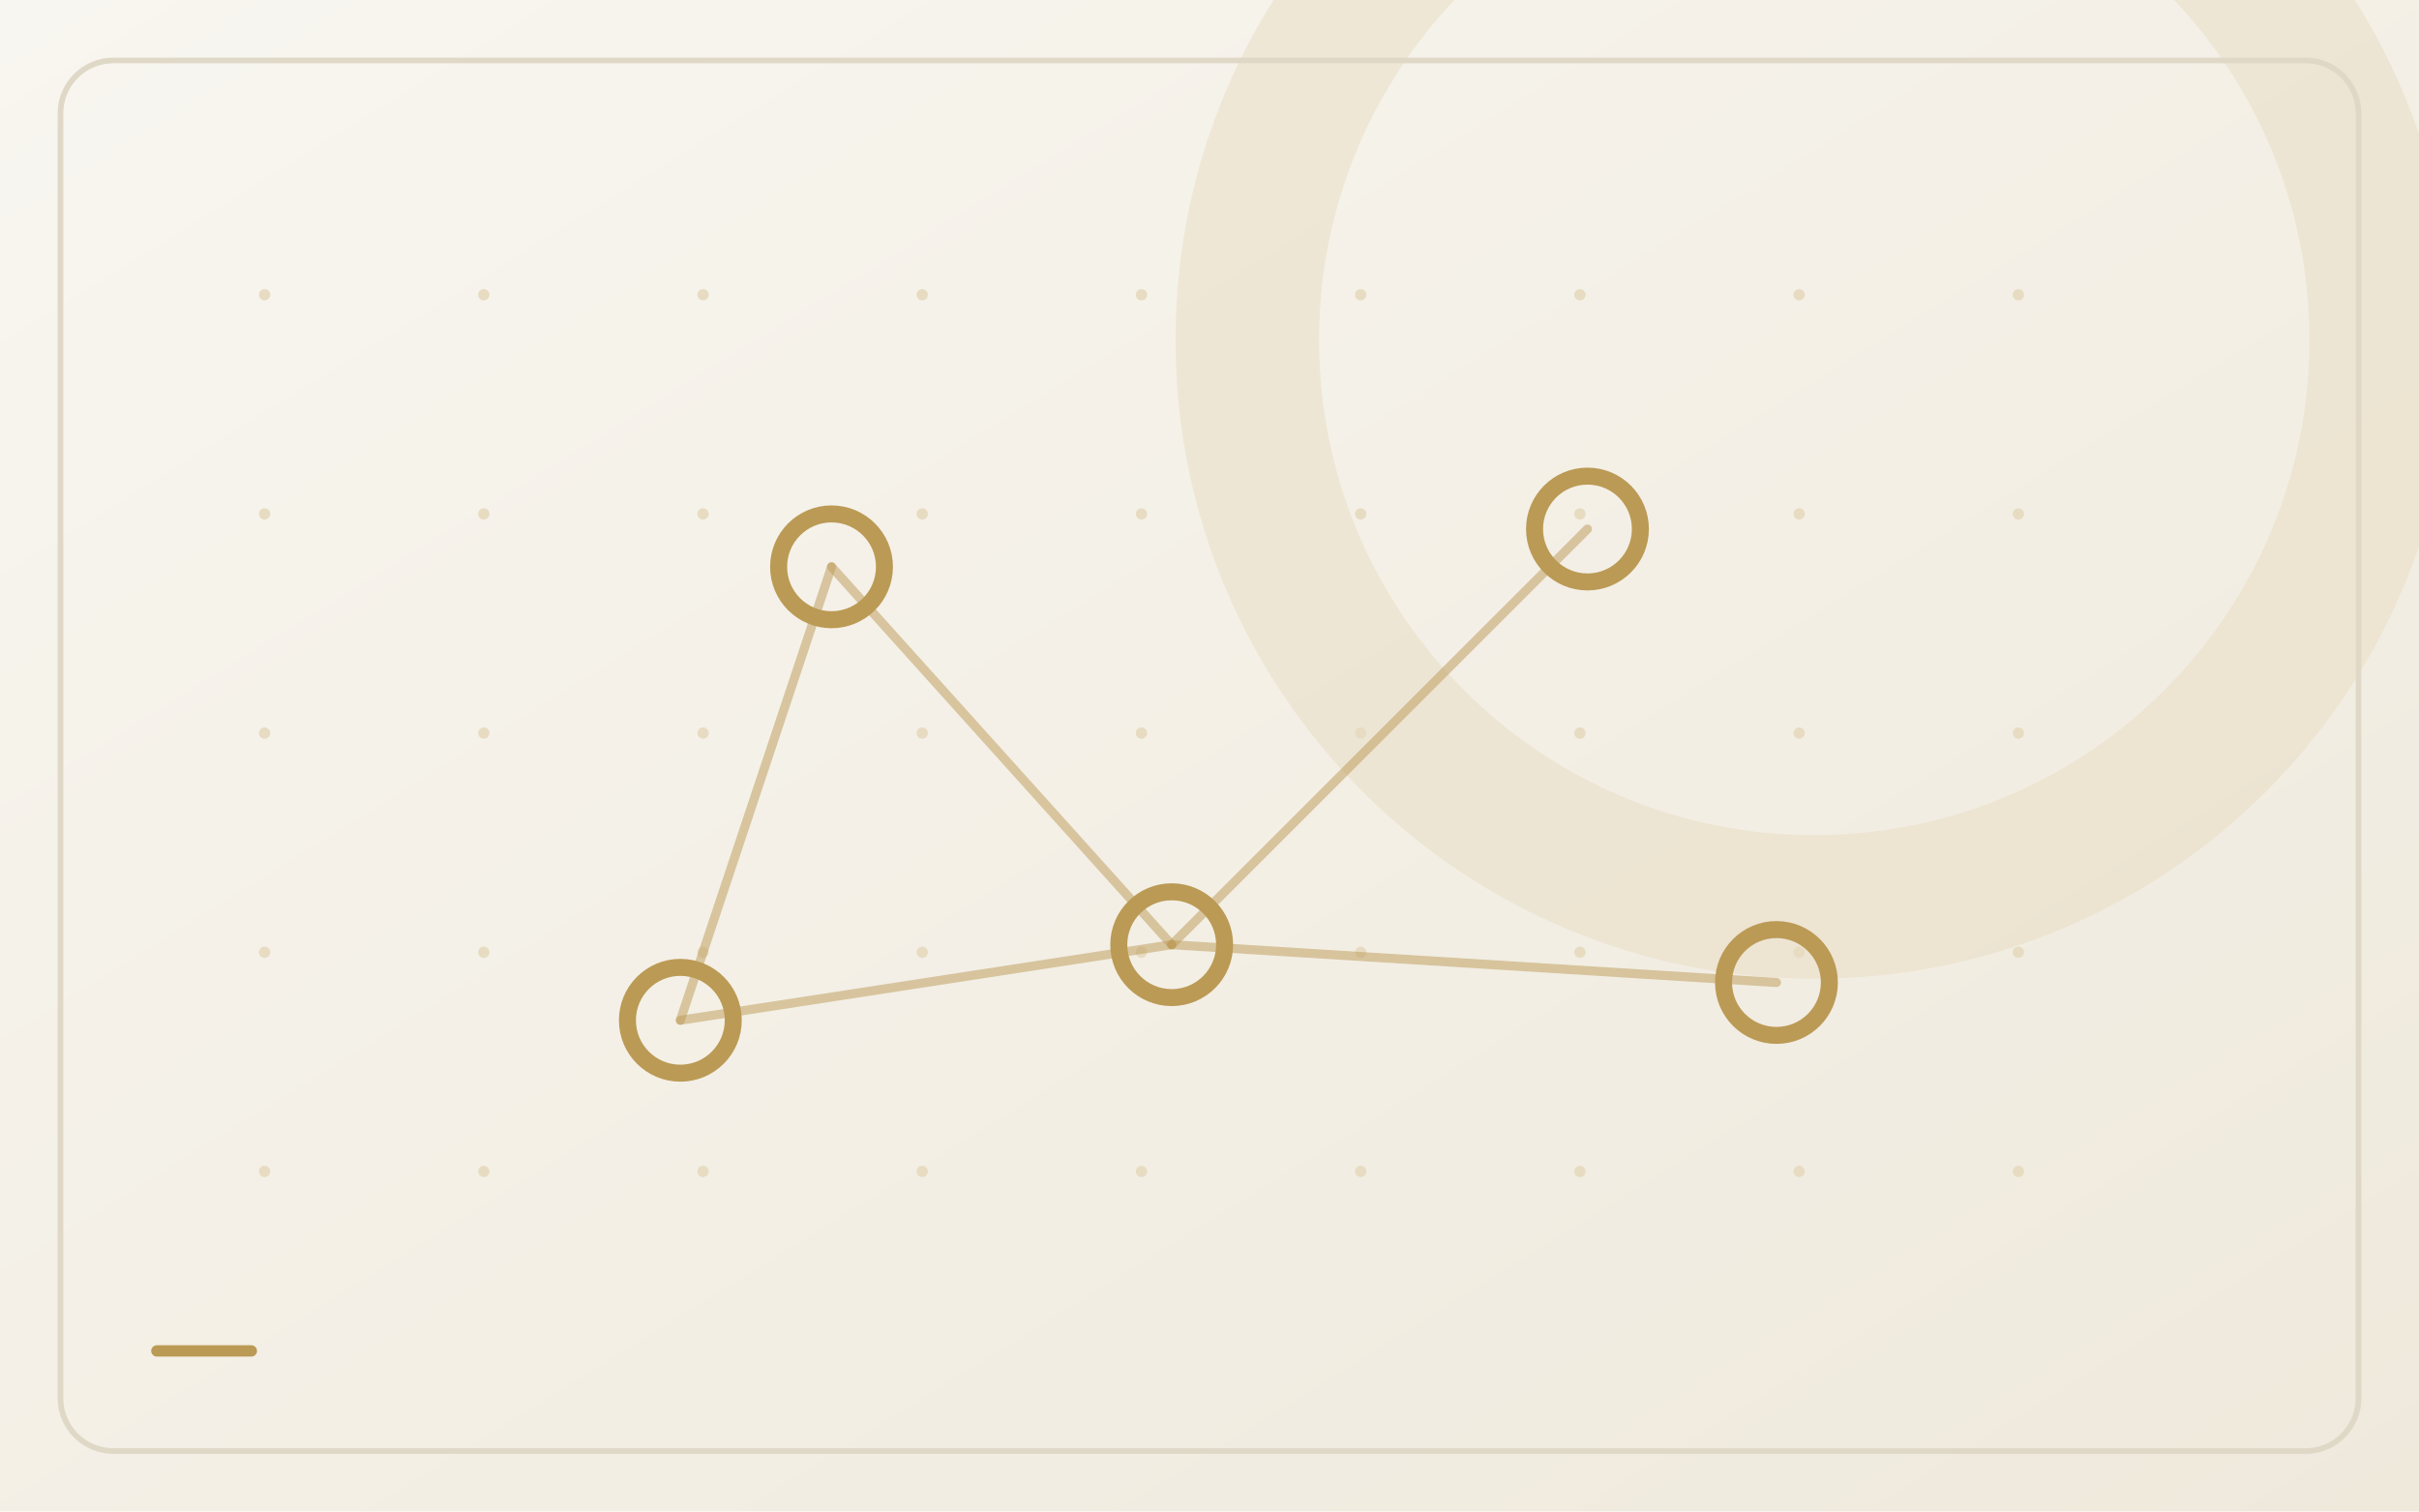
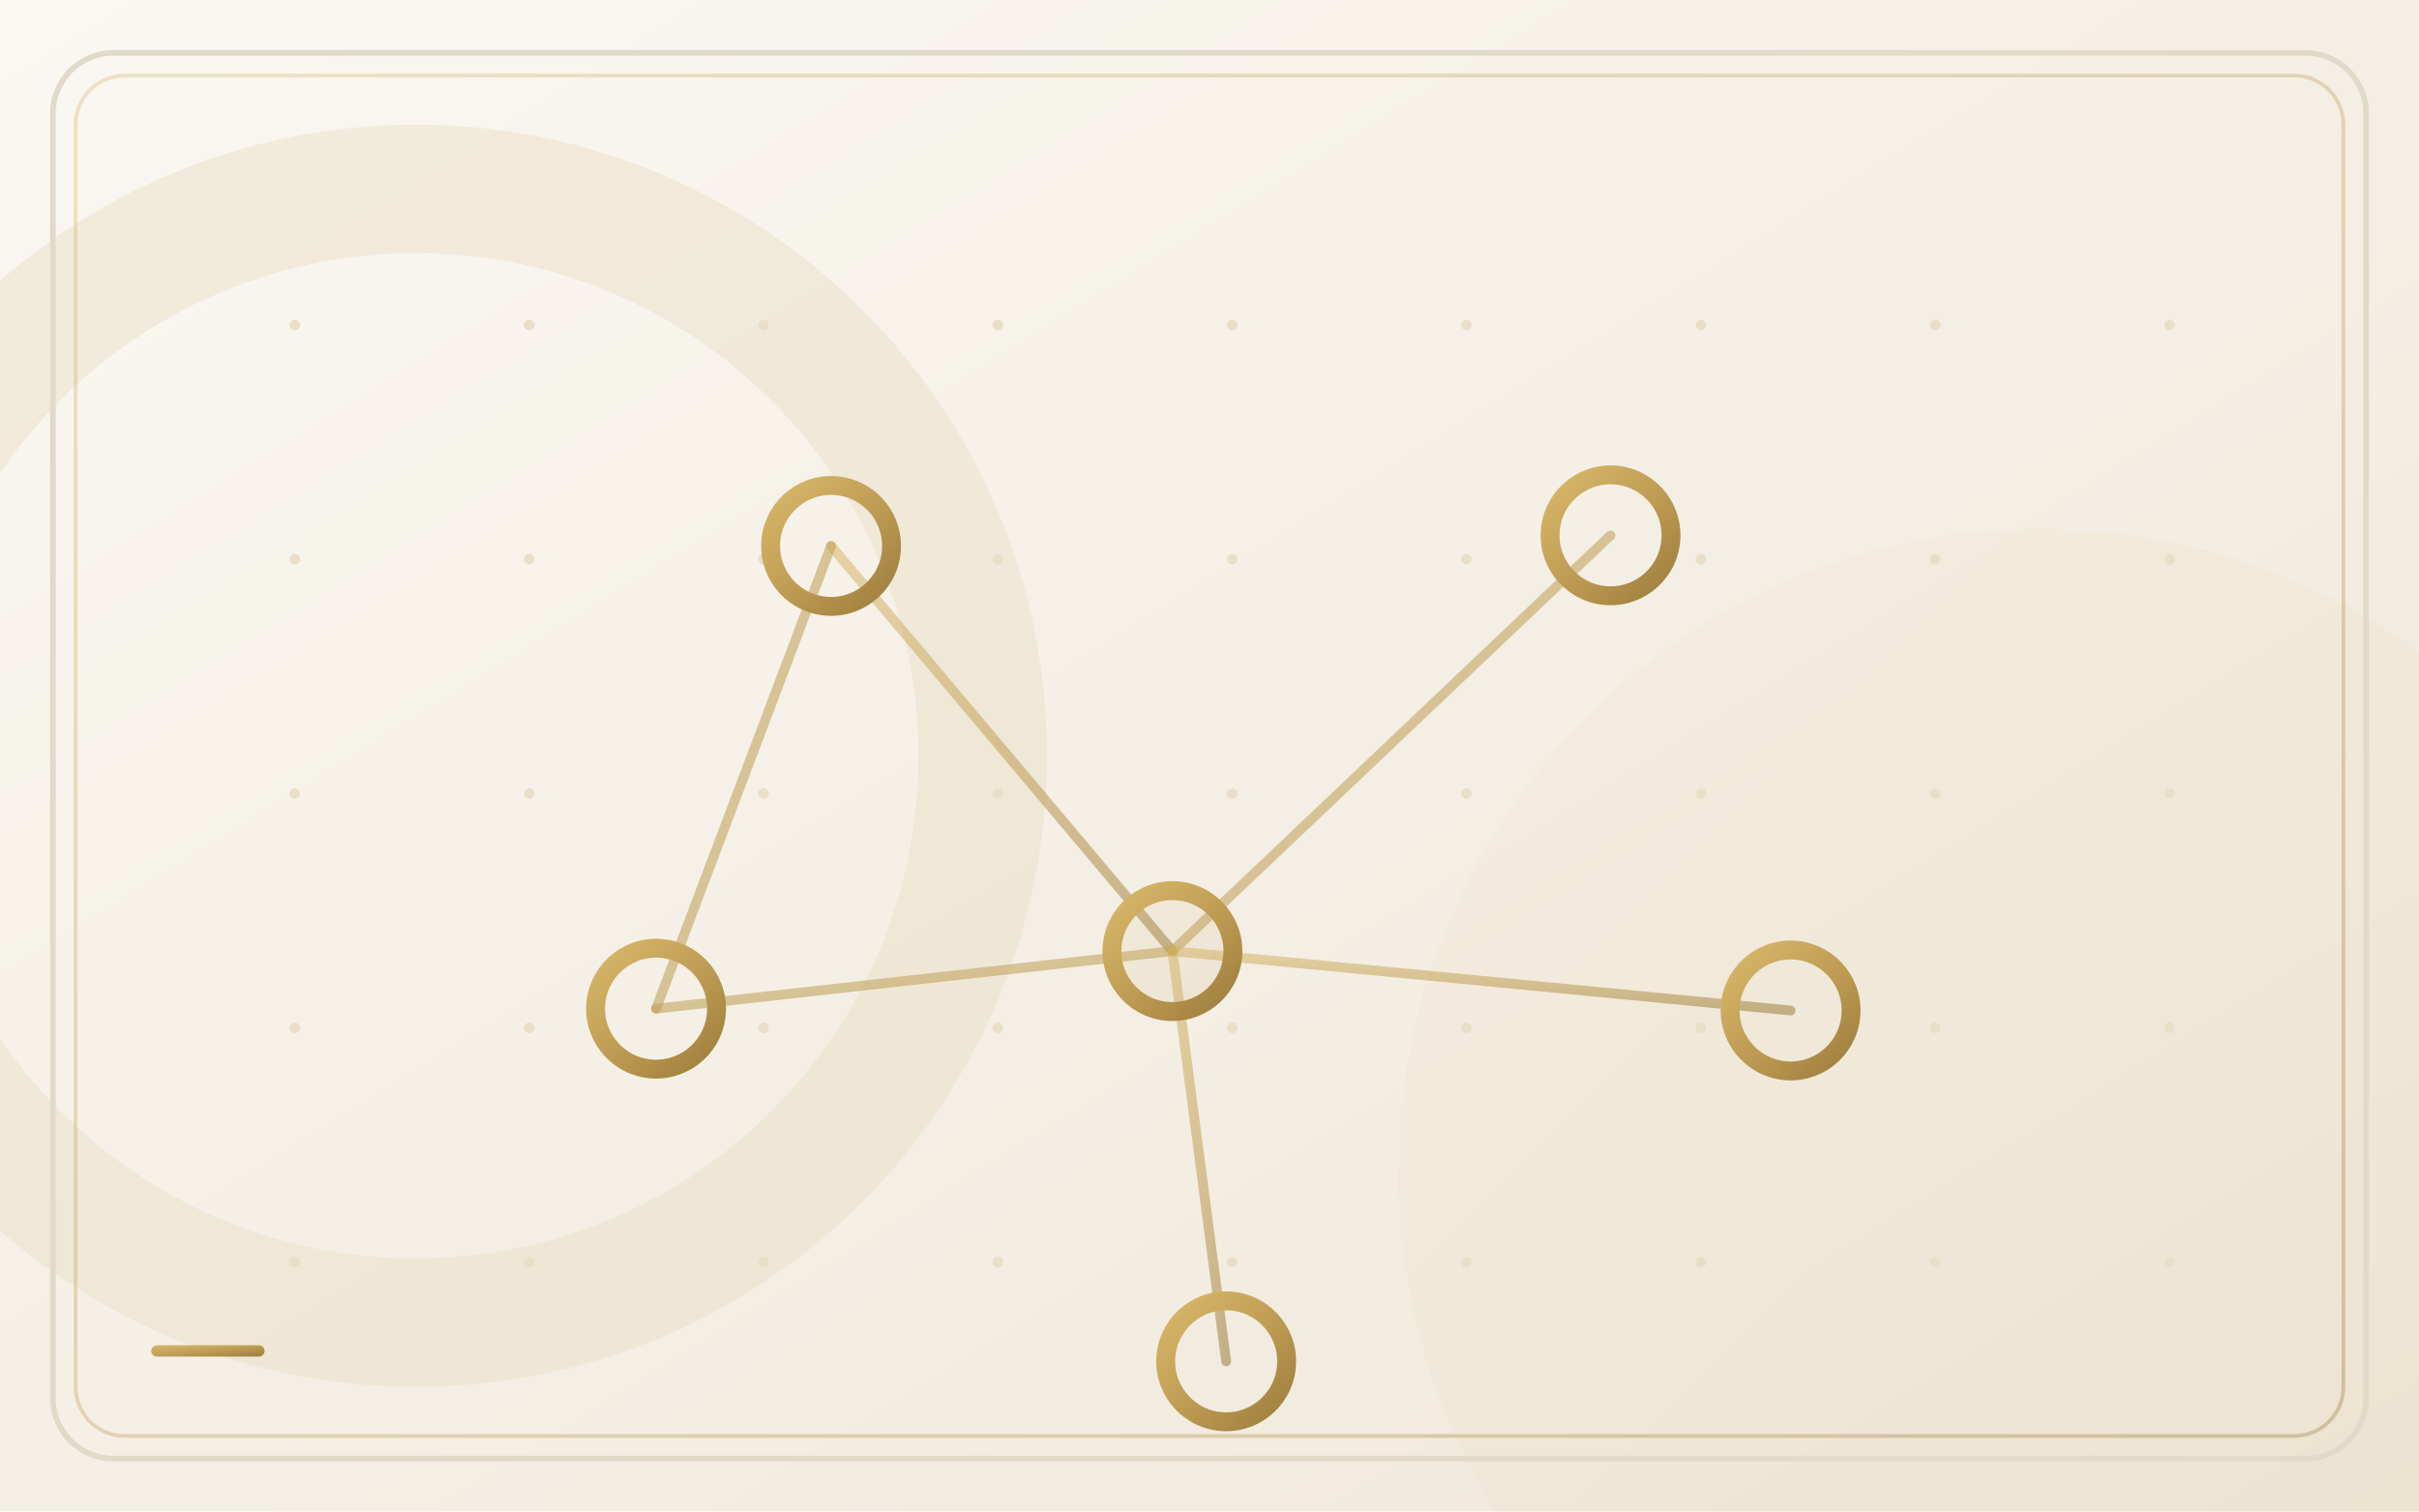
<svg xmlns="http://www.w3.org/2000/svg" viewBox="0 0 640 400" width="640" height="400">
  <defs>
-     <linearGradient id="bg" x1="0" y1="0" x2="1" y2="1">
-       <stop offset="0" stop-color="#f8f6f0" />
-       <stop offset="1" stop-color="#efe9dc" />
+     <linearGradient id="bgg" x1="0" y1="0" x2="1" y2="1">
+       <stop offset="0" stop-color="#faf8f3" />
+       <stop offset="1" stop-color="#efe7d8" />
+     </linearGradient>
+     <linearGradient id="gg" x1="0" y1="0" x2="1" y2="1">
+       <stop offset="0" stop-color="#d8b86a" />
+       <stop offset="0.55" stop-color="#bd9a52" />
+       <stop offset="1" stop-color="#9c7e3c" />
    </linearGradient>
  </defs>
-   <rect width="640" height="400" fill="url(#bg)" />
-   <circle cx="480" cy="90" r="150" fill="none" stroke="#e7dcc2" stroke-width="38" opacity="0.5" />
-   <circle cx="70" cy="78" r="1.5" fill="#e7dcc2" />
-   <circle cx="70" cy="136" r="1.5" fill="#e7dcc2" />
-   <circle cx="70" cy="194" r="1.5" fill="#e7dcc2" />
-   <circle cx="70" cy="252" r="1.5" fill="#e7dcc2" />
-   <circle cx="70" cy="310" r="1.5" fill="#e7dcc2" />
-   <circle cx="128" cy="78" r="1.5" fill="#e7dcc2" />
-   <circle cx="128" cy="136" r="1.5" fill="#e7dcc2" />
-   <circle cx="128" cy="194" r="1.5" fill="#e7dcc2" />
-   <circle cx="128" cy="252" r="1.5" fill="#e7dcc2" />
-   <circle cx="128" cy="310" r="1.5" fill="#e7dcc2" />
-   <circle cx="186" cy="78" r="1.5" fill="#e7dcc2" />
-   <circle cx="186" cy="136" r="1.5" fill="#e7dcc2" />
-   <circle cx="186" cy="194" r="1.5" fill="#e7dcc2" />
-   <circle cx="186" cy="252" r="1.5" fill="#e7dcc2" />
-   <circle cx="186" cy="310" r="1.5" fill="#e7dcc2" />
-   <circle cx="244" cy="78" r="1.5" fill="#e7dcc2" />
-   <circle cx="244" cy="136" r="1.5" fill="#e7dcc2" />
-   <circle cx="244" cy="194" r="1.5" fill="#e7dcc2" />
-   <circle cx="244" cy="252" r="1.5" fill="#e7dcc2" />
-   <circle cx="244" cy="310" r="1.5" fill="#e7dcc2" />
-   <circle cx="302" cy="78" r="1.5" fill="#e7dcc2" />
-   <circle cx="302" cy="136" r="1.5" fill="#e7dcc2" />
-   <circle cx="302" cy="194" r="1.5" fill="#e7dcc2" />
-   <circle cx="302" cy="252" r="1.5" fill="#e7dcc2" />
-   <circle cx="302" cy="310" r="1.5" fill="#e7dcc2" />
-   <circle cx="360" cy="78" r="1.5" fill="#e7dcc2" />
-   <circle cx="360" cy="136" r="1.5" fill="#e7dcc2" />
-   <circle cx="360" cy="194" r="1.5" fill="#e7dcc2" />
-   <circle cx="360" cy="252" r="1.5" fill="#e7dcc2" />
-   <circle cx="360" cy="310" r="1.5" fill="#e7dcc2" />
-   <circle cx="418" cy="78" r="1.5" fill="#e7dcc2" />
-   <circle cx="418" cy="136" r="1.5" fill="#e7dcc2" />
-   <circle cx="418" cy="194" r="1.5" fill="#e7dcc2" />
-   <circle cx="418" cy="252" r="1.5" fill="#e7dcc2" />
-   <circle cx="418" cy="310" r="1.5" fill="#e7dcc2" />
-   <circle cx="476" cy="78" r="1.5" fill="#e7dcc2" />
-   <circle cx="476" cy="136" r="1.5" fill="#e7dcc2" />
-   <circle cx="476" cy="194" r="1.5" fill="#e7dcc2" />
-   <circle cx="476" cy="252" r="1.5" fill="#e7dcc2" />
-   <circle cx="476" cy="310" r="1.5" fill="#e7dcc2" />
-   <circle cx="534" cy="78" r="1.5" fill="#e7dcc2" />
-   <circle cx="534" cy="136" r="1.5" fill="#e7dcc2" />
-   <circle cx="534" cy="194" r="1.5" fill="#e7dcc2" />
-   <circle cx="534" cy="252" r="1.5" fill="#e7dcc2" />
-   <circle cx="534" cy="310" r="1.5" fill="#e7dcc2" />
-   <rect x="16" y="16" width="608" height="368" fill="none" stroke="#e0d8c7" stroke-width="1.5" rx="14" />
-   <g transform="rotate(0 320 200)">
-     <line x1="220" y1="150" x2="310" y2="250" stroke="#bb9a55" fill="none" stroke-width="2.4" stroke-linecap="round" stroke-linejoin="round" opacity="0.5" />
-     <line x1="420" y1="140" x2="310" y2="250" stroke="#bb9a55" fill="none" stroke-width="2.4" stroke-linecap="round" stroke-linejoin="round" opacity="0.5" />
-     <line x1="310" y1="250" x2="470" y2="260" stroke="#bb9a55" fill="none" stroke-width="2.4" stroke-linecap="round" stroke-linejoin="round" opacity="0.5" />
-     <line x1="310" y1="250" x2="180" y2="270" stroke="#bb9a55" fill="none" stroke-width="2.4" stroke-linecap="round" stroke-linejoin="round" opacity="0.5" />
-     <line x1="220" y1="150" x2="180" y2="270" stroke="#bb9a55" fill="none" stroke-width="2.4" stroke-linecap="round" stroke-linejoin="round" opacity="0.5" />
-     <circle cx="220" cy="150" r="14" stroke="#bb9a55" fill="none" stroke-width="4.5" stroke-linecap="round" stroke-linejoin="round" />
-     <circle cx="420" cy="140" r="14" stroke="#bb9a55" fill="none" stroke-width="4.5" stroke-linecap="round" stroke-linejoin="round" />
-     <circle cx="310" cy="250" r="14" stroke="#bb9a55" fill="none" stroke-width="4.5" stroke-linecap="round" stroke-linejoin="round" />
-     <circle cx="470" cy="260" r="14" stroke="#bb9a55" fill="none" stroke-width="4.5" stroke-linecap="round" stroke-linejoin="round" />
-     <circle cx="180" cy="270" r="14" stroke="#bb9a55" fill="none" stroke-width="4.5" stroke-linecap="round" stroke-linejoin="round" />
+   <rect width="640" height="400" fill="url(#bgg)" />
+   <circle cx="540" cy="310" r="170" fill="url(#gg)" opacity="0.05" />
+   <circle cx="110" cy="200" r="150" fill="none" stroke="#e9dfc8" stroke-width="34" opacity="0.5" />
+   <circle cx="78" cy="86" r="1.4" fill="#e9dfc8" />
+   <circle cx="78" cy="148" r="1.4" fill="#e9dfc8" />
+   <circle cx="78" cy="210" r="1.4" fill="#e9dfc8" />
+   <circle cx="78" cy="272" r="1.4" fill="#e9dfc8" />
+   <circle cx="78" cy="334" r="1.4" fill="#e9dfc8" />
+   <circle cx="140" cy="86" r="1.4" fill="#e9dfc8" />
+   <circle cx="140" cy="148" r="1.4" fill="#e9dfc8" />
+   <circle cx="140" cy="210" r="1.4" fill="#e9dfc8" />
+   <circle cx="140" cy="272" r="1.4" fill="#e9dfc8" />
+   <circle cx="140" cy="334" r="1.4" fill="#e9dfc8" />
+   <circle cx="202" cy="86" r="1.4" fill="#e9dfc8" />
+   <circle cx="202" cy="148" r="1.4" fill="#e9dfc8" />
+   <circle cx="202" cy="210" r="1.4" fill="#e9dfc8" />
+   <circle cx="202" cy="272" r="1.4" fill="#e9dfc8" />
+   <circle cx="202" cy="334" r="1.4" fill="#e9dfc8" />
+   <circle cx="264" cy="86" r="1.4" fill="#e9dfc8" />
+   <circle cx="264" cy="148" r="1.4" fill="#e9dfc8" />
+   <circle cx="264" cy="210" r="1.4" fill="#e9dfc8" />
+   <circle cx="264" cy="272" r="1.4" fill="#e9dfc8" />
+   <circle cx="264" cy="334" r="1.4" fill="#e9dfc8" />
+   <circle cx="326" cy="86" r="1.4" fill="#e9dfc8" />
+   <circle cx="326" cy="148" r="1.4" fill="#e9dfc8" />
+   <circle cx="326" cy="210" r="1.4" fill="#e9dfc8" />
+   <circle cx="326" cy="272" r="1.4" fill="#e9dfc8" />
+   <circle cx="326" cy="334" r="1.4" fill="#e9dfc8" />
+   <circle cx="388" cy="86" r="1.4" fill="#e9dfc8" />
+   <circle cx="388" cy="148" r="1.4" fill="#e9dfc8" />
+   <circle cx="388" cy="210" r="1.4" fill="#e9dfc8" />
+   <circle cx="388" cy="272" r="1.4" fill="#e9dfc8" />
+   <circle cx="388" cy="334" r="1.4" fill="#e9dfc8" />
+   <circle cx="450" cy="86" r="1.4" fill="#e9dfc8" />
+   <circle cx="450" cy="148" r="1.4" fill="#e9dfc8" />
+   <circle cx="450" cy="210" r="1.4" fill="#e9dfc8" />
+   <circle cx="450" cy="272" r="1.4" fill="#e9dfc8" />
+   <circle cx="450" cy="334" r="1.4" fill="#e9dfc8" />
+   <circle cx="512" cy="86" r="1.4" fill="#e9dfc8" />
+   <circle cx="512" cy="148" r="1.4" fill="#e9dfc8" />
+   <circle cx="512" cy="210" r="1.4" fill="#e9dfc8" />
+   <circle cx="512" cy="272" r="1.4" fill="#e9dfc8" />
+   <circle cx="512" cy="334" r="1.4" fill="#e9dfc8" />
+   <circle cx="574" cy="86" r="1.4" fill="#e9dfc8" />
+   <circle cx="574" cy="148" r="1.4" fill="#e9dfc8" />
+   <circle cx="574" cy="210" r="1.4" fill="#e9dfc8" />
+   <circle cx="574" cy="272" r="1.4" fill="#e9dfc8" />
+   <circle cx="574" cy="334" r="1.4" fill="#e9dfc8" />
+   <rect x="14" y="14" width="612" height="372" fill="none" stroke="#e2dac9" stroke-width="1.5" rx="16" />
+   <rect x="20" y="20" width="600" height="360" fill="none" stroke="url(#gg)" stroke-width="1" rx="13" opacity="0.35" />
+   <g transform="rotate(2 320 200)">
+     <line x1="218" y1="148" x2="312" y2="252" stroke="url(#gg)" fill="none" stroke-width="2.6" stroke-linecap="round" stroke-linejoin="round" opacity="0.55" />
+     <line x1="424" y1="138" x2="312" y2="252" stroke="url(#gg)" fill="none" stroke-width="2.6" stroke-linecap="round" stroke-linejoin="round" opacity="0.55" />
+     <line x1="312" y1="252" x2="476" y2="262" stroke="url(#gg)" fill="none" stroke-width="2.6" stroke-linecap="round" stroke-linejoin="round" opacity="0.55" />
+     <line x1="312" y1="252" x2="176" y2="272" stroke="url(#gg)" fill="none" stroke-width="2.6" stroke-linecap="round" stroke-linejoin="round" opacity="0.55" />
+     <line x1="218" y1="148" x2="176" y2="272" stroke="url(#gg)" fill="none" stroke-width="2.6" stroke-linecap="round" stroke-linejoin="round" opacity="0.55" />
+     <line x1="312" y1="252" x2="330" y2="360" stroke="url(#gg)" fill="none" stroke-width="2.6" stroke-linecap="round" stroke-linejoin="round" opacity="0.55" />
+     <circle cx="218" cy="148" r="16" stroke="url(#gg)" fill="none" stroke-width="5" stroke-linecap="round" stroke-linejoin="round" />
+     <circle cx="424" cy="138" r="16" stroke="url(#gg)" fill="none" stroke-width="5" stroke-linecap="round" stroke-linejoin="round" />
+     <circle cx="312" cy="252" r="16" stroke="url(#gg)" fill="none" stroke-width="5" stroke-linecap="round" stroke-linejoin="round" />
+     <circle cx="312" cy="252" r="16" fill="url(#gg)" opacity="0.1" />
+     <circle cx="476" cy="262" r="16" stroke="url(#gg)" fill="none" stroke-width="5" stroke-linecap="round" stroke-linejoin="round" />
+     <circle cx="176" cy="272" r="16" stroke="url(#gg)" fill="none" stroke-width="5" stroke-linecap="round" stroke-linejoin="round" />
+     <circle cx="330" cy="360" r="16" stroke="url(#gg)" fill="none" stroke-width="5" stroke-linecap="round" stroke-linejoin="round" />
  </g>
-   <rect x="40" y="356" width="28" height="3" rx="1.5" fill="#bb9a55" />
+   <rect x="40" y="356" width="30" height="3" rx="1.5" fill="url(#gg)" />
</svg>
